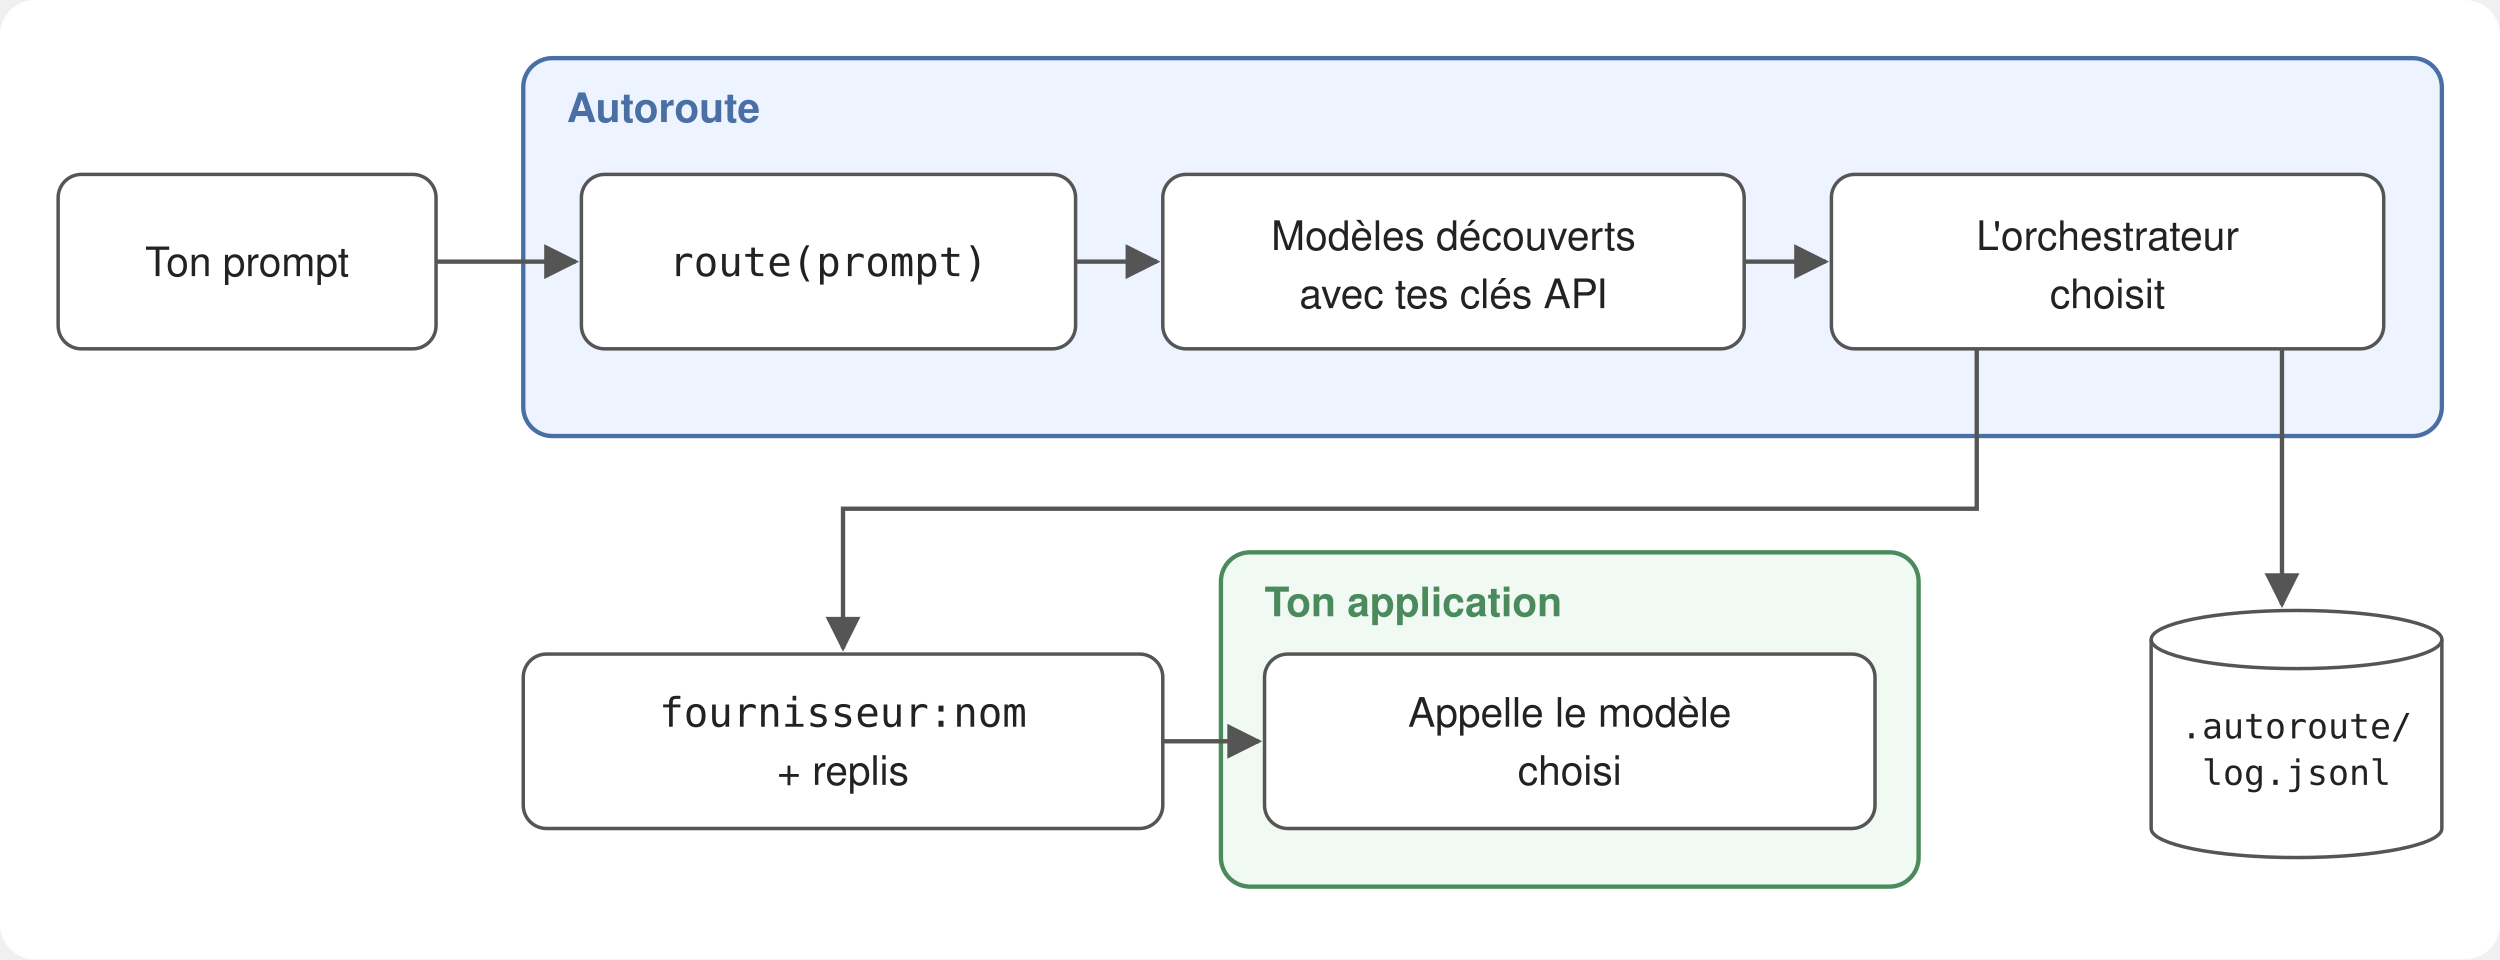
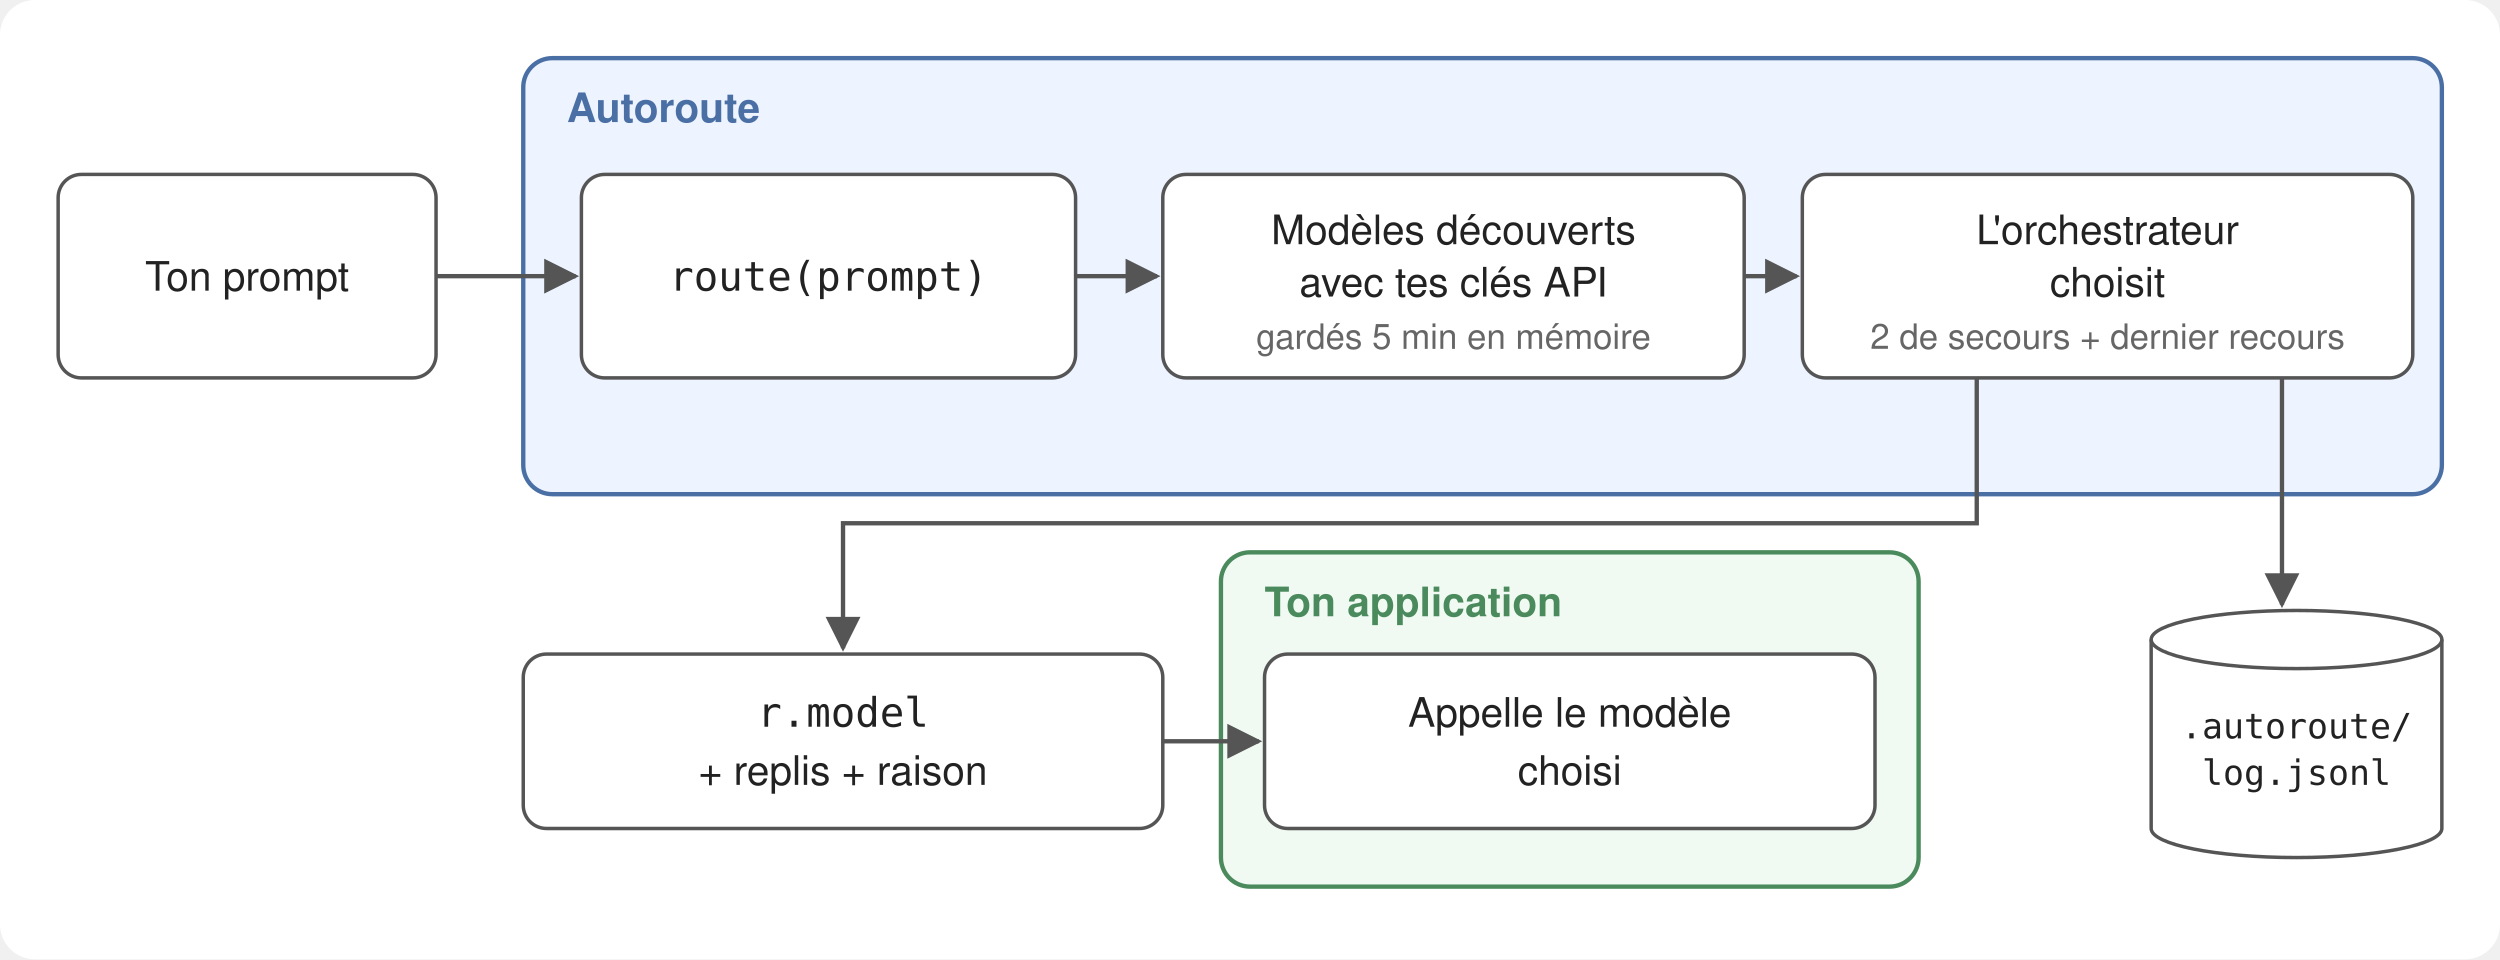
<svg xmlns="http://www.w3.org/2000/svg" width="860" height="330" viewBox="0 0 860 330" font-family="Segoe UI, Helvetica, Arial, sans-serif" font-size="14" fill="#222">
  <defs>
    <marker id="arrow" viewBox="0 0 10 10" refX="9" refY="5" markerWidth="8" markerHeight="8" orient="auto-start-reverse">
      <path d="M0,0 L10,5 L0,10 z" fill="#555" />
    </marker>
  </defs>
  <rect x="0" y="0" width="860" height="330" rx="12" fill="#ffffff" />
-   <rect x="180" y="20" width="660" height="130" rx="10" fill="#eef4ff" stroke="#4a6fa5" stroke-width="1.5" />
+   <rect x="180" y="20" width="660" height="150" rx="10" fill="#eef4ff" stroke="#4a6fa5" stroke-width="1.5" />
  <text x="195" y="42" font-weight="600" fill="#4a6fa5">Autoroute</text>
  <rect x="420" y="190" width="240" height="115" rx="10" fill="#f0faf3" stroke="#4a8a5c" stroke-width="1.5" />
  <text x="435" y="212" font-weight="600" fill="#4a8a5c">Ton application</text>
  <g fill="#ffffff" stroke="#555" stroke-width="1.2">
-     <rect x="20" y="60" width="130" height="60" rx="8" />
-     <rect x="200" y="60" width="170" height="60" rx="8" />
-     <rect x="400" y="60" width="200" height="60" rx="8" />
-     <rect x="630" y="60" width="190" height="60" rx="8" />
+     <rect x="20" y="60" width="130" height="70" rx="8" />
+     <rect x="200" y="60" width="170" height="70" rx="8" />
+     <rect x="400" y="60" width="200" height="70" rx="8" />
+     <rect x="620" y="60" width="210" height="70" rx="8" />
    <rect x="180" y="225" width="220" height="60" rx="8" />
    <rect x="435" y="225" width="210" height="60" rx="8" />
    <path d="M740,220 v65 a50,10 0 0 0 100,0 v-65" />
    <ellipse cx="790" cy="220" rx="50" ry="10" />
  </g>
  <g text-anchor="middle">
-     <text x="85" y="95">Ton prompt</text>
-     <text x="285" y="95" font-family="Consolas, Menlo, monospace">route(prompt)</text>
-     <text x="500" y="86">Modèles découverts</text>
-     <text x="500" y="106">avec tes clés API</text>
-     <text x="725" y="86">L'orchestrateur</text>
-     <text x="725" y="106">choisit</text>
-     <text x="290" y="250" font-family="Consolas, Menlo, monospace">fournisseur:nom</text>
-     <text x="290" y="270">+ replis</text>
+     <text x="85" y="100">Ton prompt</text>
+     <text x="285" y="100" font-family="Consolas, Menlo, monospace">route(prompt)</text>
+     <text x="500" y="84">Modèles découverts</text>
+     <text x="500" y="102">avec tes clés API</text>
+     <text x="500" y="120" font-size="12" fill="#666">gardés 5 min en mémoire</text>
+     <text x="725" y="84">L'orchestrateur</text>
+     <text x="725" y="102">choisit</text>
+     <text x="725" y="120" font-size="12" fill="#666">2 de secours + dernier recours</text>
+     <text x="290" y="250" font-family="Consolas, Menlo, monospace">r.model</text>
+     <text x="290" y="270">+ replis + raison</text>
    <text x="540" y="250">Appelle le modèle</text>
    <text x="540" y="270">choisi</text>
    <text x="790" y="254" font-family="Consolas, Menlo, monospace" font-size="12">.autoroute/</text>
    <text x="790" y="270" font-family="Consolas, Menlo, monospace" font-size="12">log.jsonl</text>
  </g>
  <g fill="none" stroke="#555" stroke-width="1.5" marker-end="url(#arrow)">
-     <path d="M150,90 H198" />
-     <path d="M370,90 H398" />
-     <path d="M600,90 H628" />
-     <path d="M680,120 V175 H290 V223" />
-     <path d="M785,120 V208" />
+     <path d="M150,95 H198" />
+     <path d="M370,95 H398" />
+     <path d="M600,95 H618" />
+     <path d="M680,130 V180 H290 V223" />
+     <path d="M785,130 V208" />
    <path d="M400,255 H433" />
  </g>
</svg>
